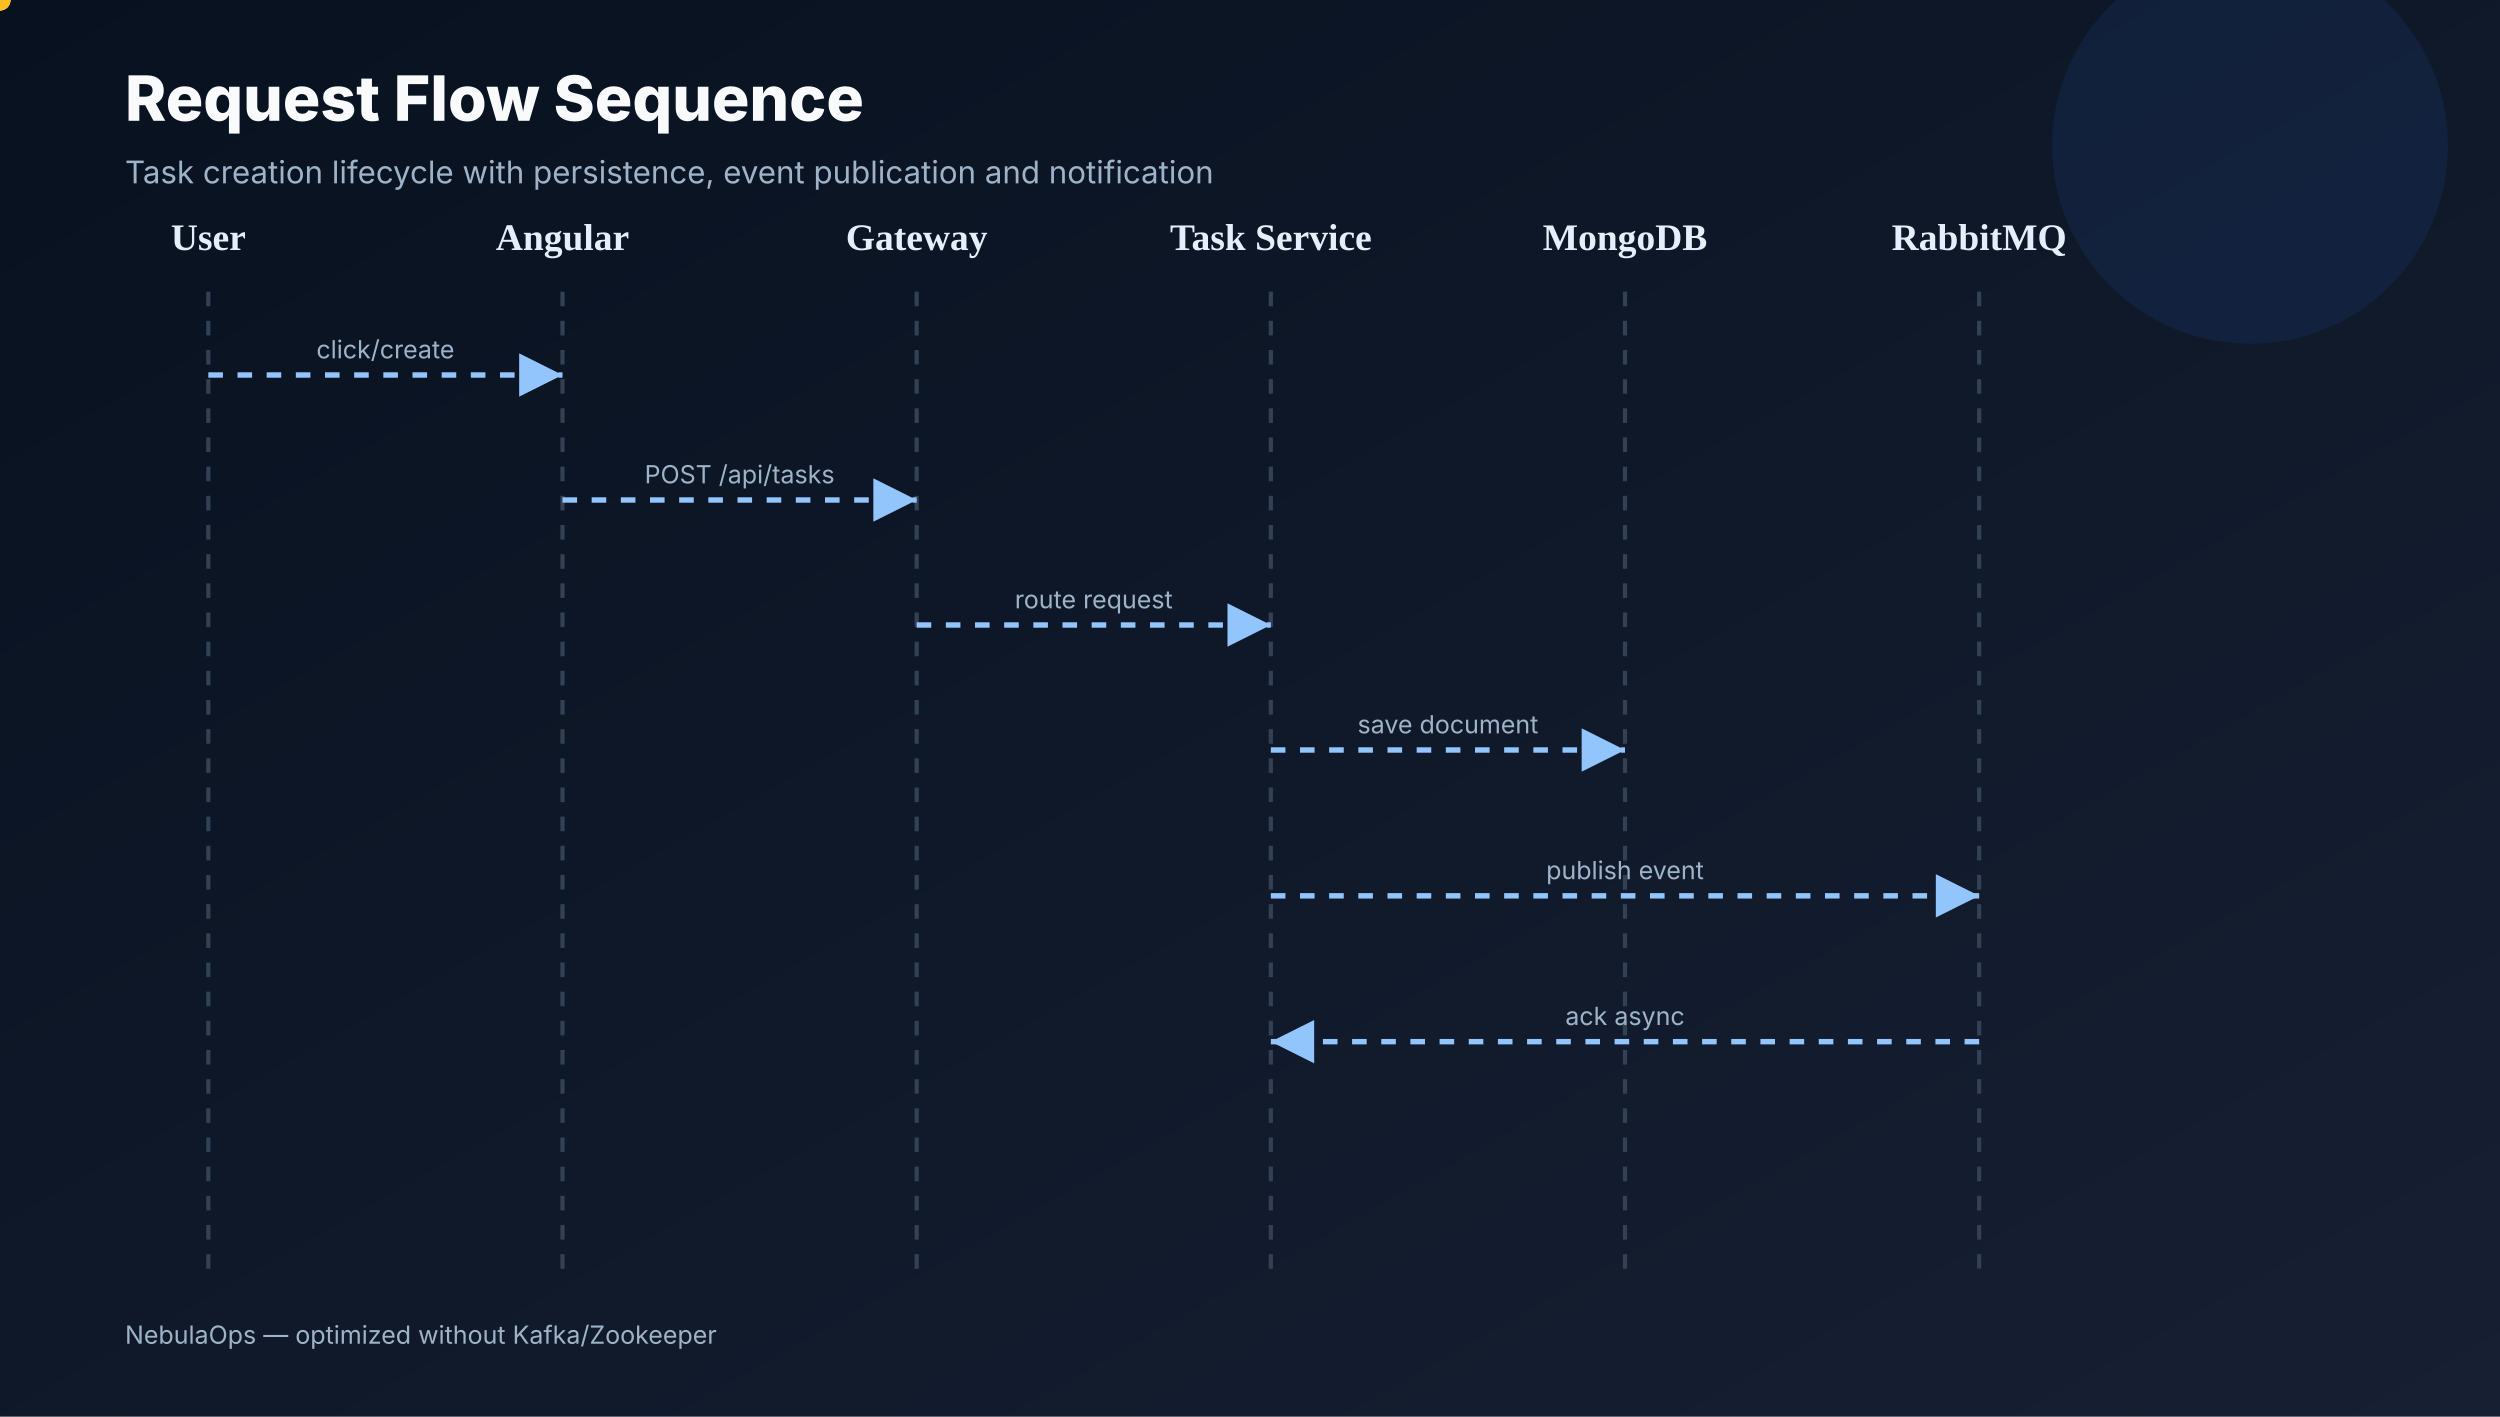
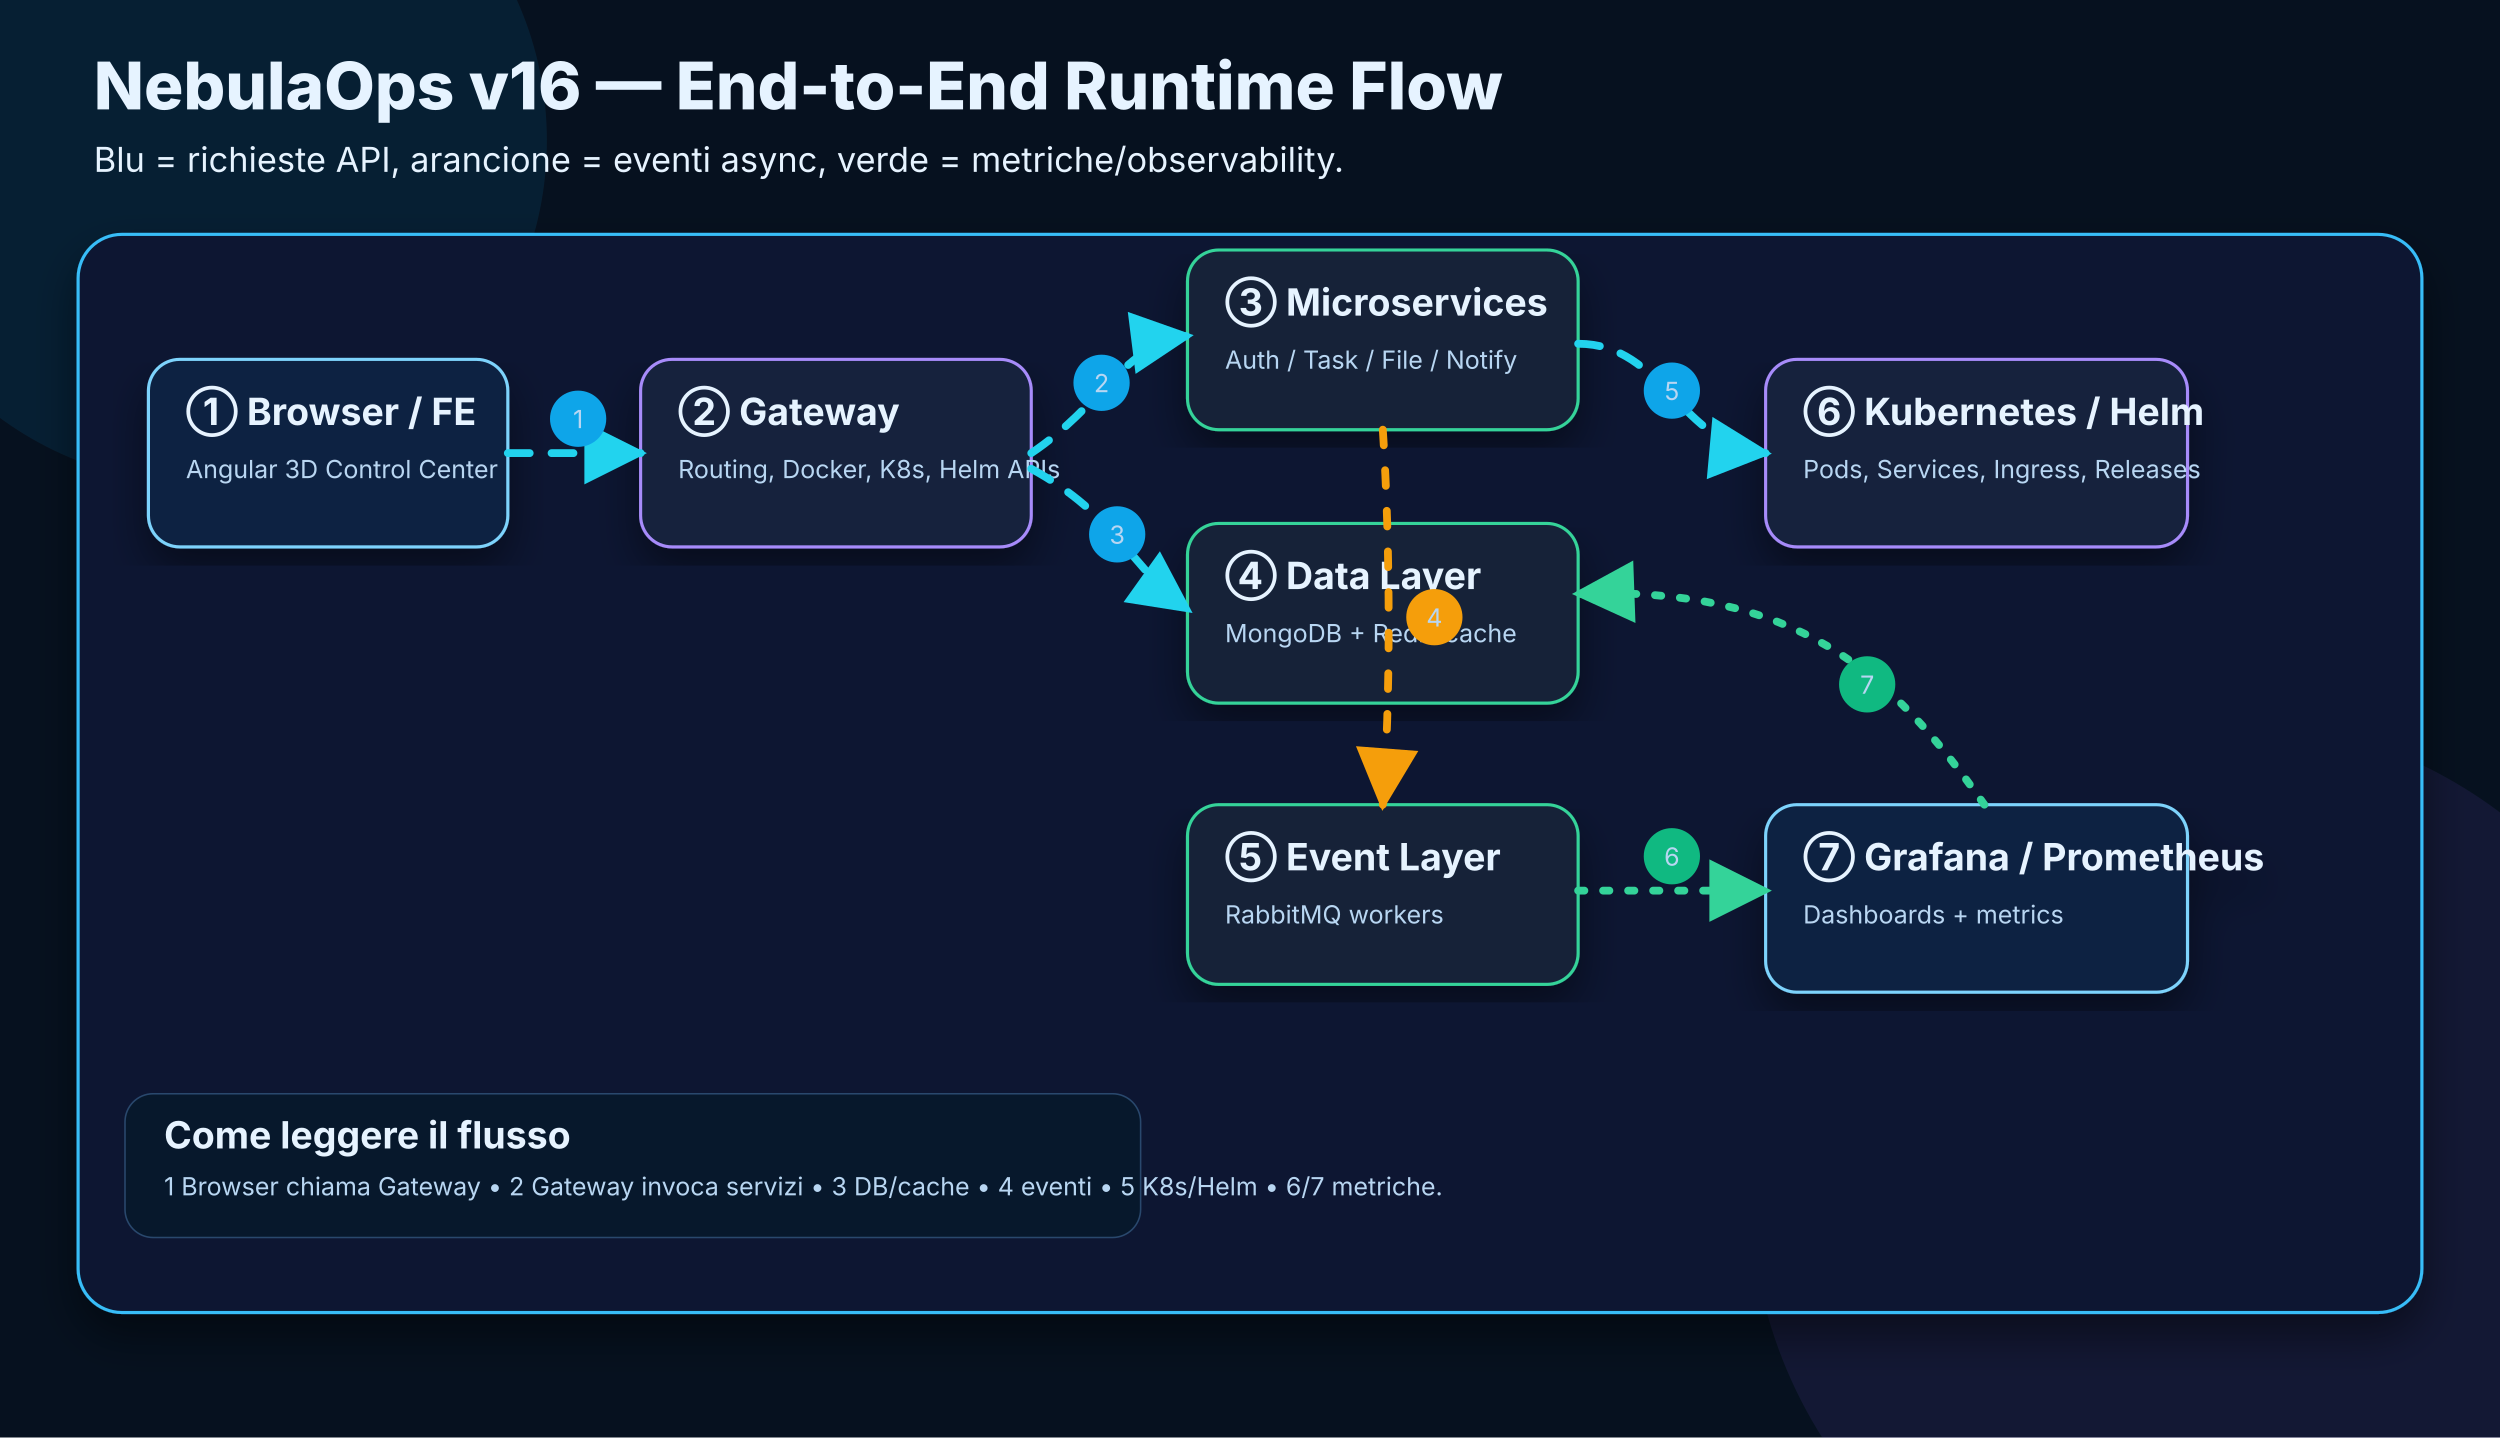
- <svg xmlns="http://www.w3.org/2000/svg" width="1200" height="680" viewBox="0 0 1200 680" role="img" aria-label="Request Flow Sequence">
+ <svg xmlns="http://www.w3.org/2000/svg" width="1600" height="920" viewBox="0 0 1600 920">
  <defs>
-     <linearGradient id="bg" x1="0" x2="1" y1="0" y2="1">
-       <stop offset="0" stop-color="#07111f" />
-       <stop offset="1" stop-color="#172033" />
-     </linearGradient>
-     <linearGradient id="card" x1="0" x2="1">
-       <stop offset="0" stop-color="#0f172a" />
-       <stop offset="1" stop-color="#111827" />
-     </linearGradient>
+     <style>
+             .bg{fill:#06111f}.panel{fill:#0b1930;stroke:#38bdf8;stroke-width:2}.node{fill:#102342;stroke:#7dd3fc;stroke-width:2}.node2{fill:#13213c;stroke:#a78bfa;stroke-width:2}.node3{fill:#162339;stroke:#34d399;stroke-width:2}.txt{font-family:Inter,Segoe
+             UI,Arial,sans-serif;fill:#e6f3ff}.small{font-size:22px}.tiny{font-size:16px;fill:#b8d6f2}.title{font-size:42px;font-weight:800}.label{font-size:24px;font-weight:700}.flow{fill:none;stroke:#22d3ee;stroke-width:5;stroke-linecap:round;stroke-dasharray:14
+             14;marker-end:url(#arrow)}.event{fill:none;stroke:#f59e0b;stroke-width:5;stroke-linecap:round;stroke-dasharray:10
+             16;marker-end:url(#arrow2)}.metric{fill:none;stroke:#34d399;stroke-width:5;stroke-linecap:round;stroke-dasharray:4
+             12;marker-end:url(#arrow3)}.shadow{filter:url(#shadow)}.badge{fill:#0ea5e9}.badge2{fill:#f59e0b}.badge3{fill:#10b981}@keyframes
+             dash{to{stroke-dashoffset:-120}}@keyframes pulse{0%,100%{opacity:.35;r:8}50%{opacity:1;r:15}}@keyframes
+             float{0%,100%{transform:translateY(0)}50%{transform:translateY(-9px)}}.flow,.event,.metric{animation:dash 4s
+             linear infinite}.pulse{animation:pulse 1.8s ease-in-out infinite}.float{animation:float 5s ease-in-out
+             infinite}.isoTop{fill:#193b62}.isoLeft{fill:#0f284a}.isoRight{fill:#0a1c36}
+         </style>
    <filter id="shadow">
-       <feDropShadow dx="0" dy="10" stdDeviation="10" flood-color="#020617" flood-opacity="0.45" />
+       <feDropShadow dx="0" dy="14" stdDeviation="14" flood-color="#000" flood-opacity=".45" />
    </filter>
-     <marker id="arrow" markerWidth="12" markerHeight="12" refX="10" refY="6" orient="auto">
-       <path d="M2,2 L10,6 L2,10 Z" fill="#93c5fd" />
+     <marker id="arrow" viewBox="0 0 10 10" refX="9" refY="5" markerWidth="8" markerHeight="8" orient="auto">
+       <path d="M0,0 L10,5 L0,10 Z" fill="#22d3ee" />
    </marker>
-     <style>
-             .card{filter:url(#shadow);animation:float 5s ease-in-out infinite;}
-             .line{stroke:#93c5fd;stroke-width:2.6;fill:none;marker-end:url(#arrow);stroke-dasharray:7 7;animation:dash
-             1.7s linear infinite;}
-             .title{fill:#f8fafc;font-family:Inter,Segoe UI,Arial,sans-serif;font-weight:800;}
-             .sub{fill:#9fb3c8;font-family:Inter,Segoe UI,Arial,sans-serif;}
-             @keyframes dash{to{stroke-dashoffset:-28;}}
-             @keyframes float{0%,100%{transform:translateY(0)}50%{transform:translateY(-3px)}}
-             @keyframes glow{0%,100%{opacity:.4}50%{opacity:1}}
-         </style>
+     <marker id="arrow2" viewBox="0 0 10 10" refX="9" refY="5" markerWidth="8" markerHeight="8" orient="auto">
+       <path d="M0,0 L10,5 L0,10 Z" fill="#f59e0b" />
+     </marker>
+     <marker id="arrow3" viewBox="0 0 10 10" refX="9" refY="5" markerWidth="8" markerHeight="8" orient="auto">
+       <path d="M0,0 L10,5 L0,10 Z" fill="#34d399" />
+     </marker>
  </defs>
-   <rect width="1200" height="680" fill="url(#bg)" />
-   <circle cx="1080" cy="70" r="95" fill="#2563eb" opacity="0.10">
-     <animate attributeName="r" values="85;110;85" dur="6s" repeatCount="indefinite" />
-   </circle>
-   <text x="60" y="58" font-size="30" class="title">Request Flow Sequence</text>
-   <text x="60" y="88" font-size="15" class="sub">Task creation lifecycle with persistence, event publication and
-         notification
+   <rect class="bg" width="1600" height="920" />
+   <circle cx="130" cy="90" r="220" fill="#0ea5e9" opacity=".10" />
+   <circle cx="1420" cy="760" r="300" fill="#8b5cf6" opacity=".10" />
+   <text class="txt title" x="60" y="70">NebulaOps v16 — End-to-End Runtime Flow</text>
+   <text class="txt small" x="60" y="110">Blu = richieste API, arancione = eventi async, verde =
+         metriche/observability.
    </text>
-   <text x="100" y="120" text-anchor="middle" font-size="18" font-weight="700" fill="#e5eefb">User</text>
-   <line x1="100" y1="140" x2="100" y2="610" stroke="#334155" stroke-width="2" stroke-dasharray="7 7" />
-   <text x="270" y="120" text-anchor="middle" font-size="18" font-weight="700" fill="#e5eefb">Angular</text>
-   <line x1="270" y1="140" x2="270" y2="610" stroke="#334155" stroke-width="2" stroke-dasharray="7 7" />
-   <text x="440" y="120" text-anchor="middle" font-size="18" font-weight="700" fill="#e5eefb">Gateway</text>
-   <line x1="440" y1="140" x2="440" y2="610" stroke="#334155" stroke-width="2" stroke-dasharray="7 7" />
-   <text x="610" y="120" text-anchor="middle" font-size="18" font-weight="700" fill="#e5eefb">Task Service</text>
-   <line x1="610" y1="140" x2="610" y2="610" stroke="#334155" stroke-width="2" stroke-dasharray="7 7" />
-   <text x="780" y="120" text-anchor="middle" font-size="18" font-weight="700" fill="#e5eefb">MongoDB</text>
-   <line x1="780" y1="140" x2="780" y2="610" stroke="#334155" stroke-width="2" stroke-dasharray="7 7" />
-   <text x="950" y="120" text-anchor="middle" font-size="18" font-weight="700" fill="#e5eefb">RabbitMQ</text>
-   <line x1="950" y1="140" x2="950" y2="610" stroke="#334155" stroke-width="2" stroke-dasharray="7 7" />
-   <path class="line" d="M100,180 L270,180" />
-   <text x="185.0" y="172.0" text-anchor="middle" font-size="12" class="sub">click/create</text>
-   <circle r="5" fill="#fbbf24" opacity="0.9">
-     <animateMotion dur="2.2s" repeatCount="indefinite" path="M100,180 L270,180" />
-     <animate attributeName="opacity" values="0;1;0" dur="2.2s" repeatCount="indefinite" />
-   </circle>
-   <path class="line" d="M270,240 L440,240" />
-   <text x="355.0" y="232.0" text-anchor="middle" font-size="12" class="sub">POST /api/tasks</text>
-   <circle r="5" fill="#fbbf24" opacity="0.9">
-     <animateMotion dur="2.4s" repeatCount="indefinite" path="M270,240 L440,240" />
-     <animate attributeName="opacity" values="0;1;0" dur="2.4s" repeatCount="indefinite" />
-   </circle>
-   <path class="line" d="M440,300 L610,300" />
-   <text x="525.0" y="292.0" text-anchor="middle" font-size="12" class="sub">route request</text>
-   <circle r="5" fill="#fbbf24" opacity="0.9">
-     <animateMotion dur="2.6s" repeatCount="indefinite" path="M440,300 L610,300" />
-     <animate attributeName="opacity" values="0;1;0" dur="2.6s" repeatCount="indefinite" />
-   </circle>
-   <path class="line" d="M610,360 L780,360" />
-   <text x="695.0" y="352.0" text-anchor="middle" font-size="12" class="sub">save document</text>
-   <circle r="5" fill="#fbbf24" opacity="0.9">
-     <animateMotion dur="2.8s" repeatCount="indefinite" path="M610,360 L780,360" />
-     <animate attributeName="opacity" values="0;1;0" dur="2.8s" repeatCount="indefinite" />
-   </circle>
-   <path class="line" d="M610,430 L950,430" />
-   <text x="780.0" y="422.0" text-anchor="middle" font-size="12" class="sub">publish event</text>
-   <circle r="5" fill="#fbbf24" opacity="0.9">
-     <animateMotion dur="3.0s" repeatCount="indefinite" path="M610,430 L950,430" />
-     <animate attributeName="opacity" values="0;1;0" dur="3.0s" repeatCount="indefinite" />
-   </circle>
-   <path class="line" d="M950,500 L610,500" />
-   <text x="780.0" y="492.0" text-anchor="middle" font-size="12" class="sub">ack async</text>
-   <circle r="5" fill="#fbbf24" opacity="0.9">
-     <animateMotion dur="3.2s" repeatCount="indefinite" path="M950,500 L610,500" />
-     <animate attributeName="opacity" values="0;1;0" dur="3.2s" repeatCount="indefinite" />
-   </circle>
-   <text x="60" y="645" font-size="12" class="sub">NebulaOps — optimized without Kafka/Zookeeper</text>
+   <rect class="panel shadow" x="50" y="150" width="1500" height="690" rx="28" />
+   <g class="shadow float">
+     <rect class="node" x="95" y="230" width="230" height="120" rx="20" />
+     <text class="txt label" x="119" y="272">① Browser / FE</text>
+     <text class="txt tiny" x="119" y="306">Angular 3D Control Center</text>
+   </g>
+   <g class="shadow float">
+     <rect class="node2" x="410" y="230" width="250" height="120" rx="20" />
+     <text class="txt label" x="434" y="272">② Gateway</text>
+     <text class="txt tiny" x="434" y="306">Routing, Docker, K8s, Helm APIs</text>
+   </g>
+   <g class="shadow float">
+     <rect class="node3" x="760" y="160" width="250" height="115" rx="20" />
+     <text class="txt label" x="784" y="202">③ Microservices</text>
+     <text class="txt tiny" x="784" y="236">Auth / Task / File / Notify</text>
+   </g>
+   <g class="shadow float">
+     <rect class="node3" x="760" y="335" width="250" height="115" rx="20" />
+     <text class="txt label" x="784" y="377">④ Data Layer</text>
+     <text class="txt tiny" x="784" y="411">MongoDB + Redis cache</text>
+   </g>
+   <g class="shadow float">
+     <rect class="node3" x="760" y="515" width="250" height="115" rx="20" />
+     <text class="txt label" x="784" y="557">⑤ Event Layer</text>
+     <text class="txt tiny" x="784" y="591">RabbitMQ workers</text>
+   </g>
+   <g class="shadow float">
+     <rect class="node2" x="1130" y="230" width="270" height="120" rx="20" />
+     <text class="txt label" x="1154" y="272">⑥ Kubernetes / Helm</text>
+     <text class="txt tiny" x="1154" y="306">Pods, Services, Ingress, Releases</text>
+   </g>
+   <g class="shadow float">
+     <rect class="node" x="1130" y="515" width="270" height="120" rx="20" />
+     <text class="txt label" x="1154" y="557">⑦ Grafana / Prometheus</text>
+     <text class="txt tiny" x="1154" y="591">Dashboards + metrics</text>
+   </g>
+   <path class="flow" d="M325 290 C360 290 365 290 410 290" />
+   <circle class="badge" cx="370" cy="268" r="18" />
+   <text class="txt tiny" text-anchor="middle" x="370" y="274">1</text>
+   <path class="flow" d="M660 290 C705 260 720 220 760 215" />
+   <circle class="badge" cx="705" cy="245" r="18" />
+   <text class="txt tiny" text-anchor="middle" x="705" y="251">2</text>
+   <path class="flow" d="M660 300 C715 330 725 365 760 390" />
+   <circle class="badge" cx="715" cy="342" r="18" />
+   <text class="txt tiny" text-anchor="middle" x="715" y="348">3</text>
+   <path class="event" d="M885 275 C890 350 890 450 885 515" />
+   <circle class="badge2" cx="918" cy="395" r="18" />
+   <text class="txt tiny" text-anchor="middle" x="918" y="401">4</text>
+   <path class="flow" d="M1010 220 C1065 220 1075 285 1130 290" />
+   <circle class="badge" cx="1070" cy="250" r="18" />
+   <text class="txt tiny" text-anchor="middle" x="1070" y="256">5</text>
+   <path class="metric" d="M1010 570 C1060 570 1080 570 1130 570" />
+   <circle class="badge3" cx="1070" cy="548" r="18" />
+   <text class="txt tiny" text-anchor="middle" x="1070" y="554">6</text>
+   <path class="metric" d="M1270 515 C1210 430 1150 375 1010 380" />
+   <circle class="badge3" cx="1195" cy="438" r="18" />
+   <text class="txt tiny" text-anchor="middle" x="1195" y="444">7</text>
+   <g>
+     <rect x="80" y="700" width="650" height="92" rx="18" fill="#07182c" stroke="#29486d" />
+     <text class="txt label" x="105" y="735">Come leggere il flusso</text>
+     <text class="txt tiny" x="105" y="765">1 Browser chiama Gateway • 2 Gateway invoca servizi • 3 DB/cache • 4
+             eventi • 5 K8s/Helm • 6/7 metriche.
+         </text>
+   </g>
+   <g>
+     <circle class="pulse" cx="325" cy="290" fill="#22d3ee" />
+     <circle class="pulse" cx="885" cy="515" fill="#f59e0b" />
+     <circle class="pulse" cx="1130" cy="570" fill="#34d399" />
+   </g>
</svg>
